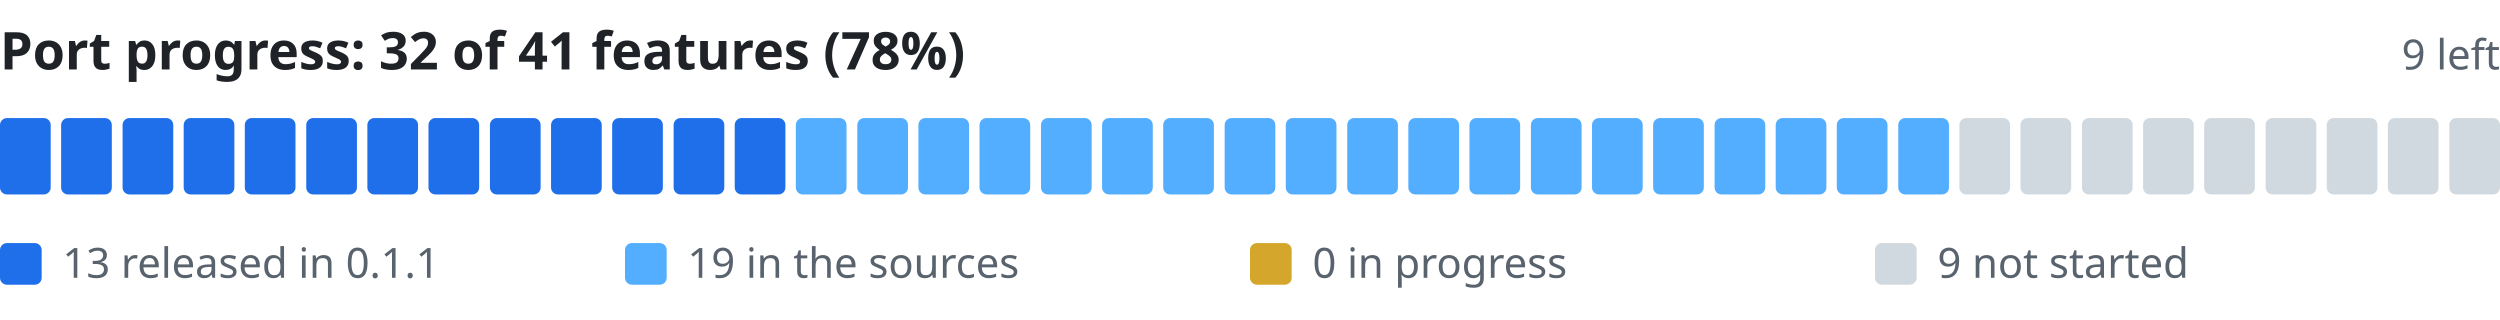
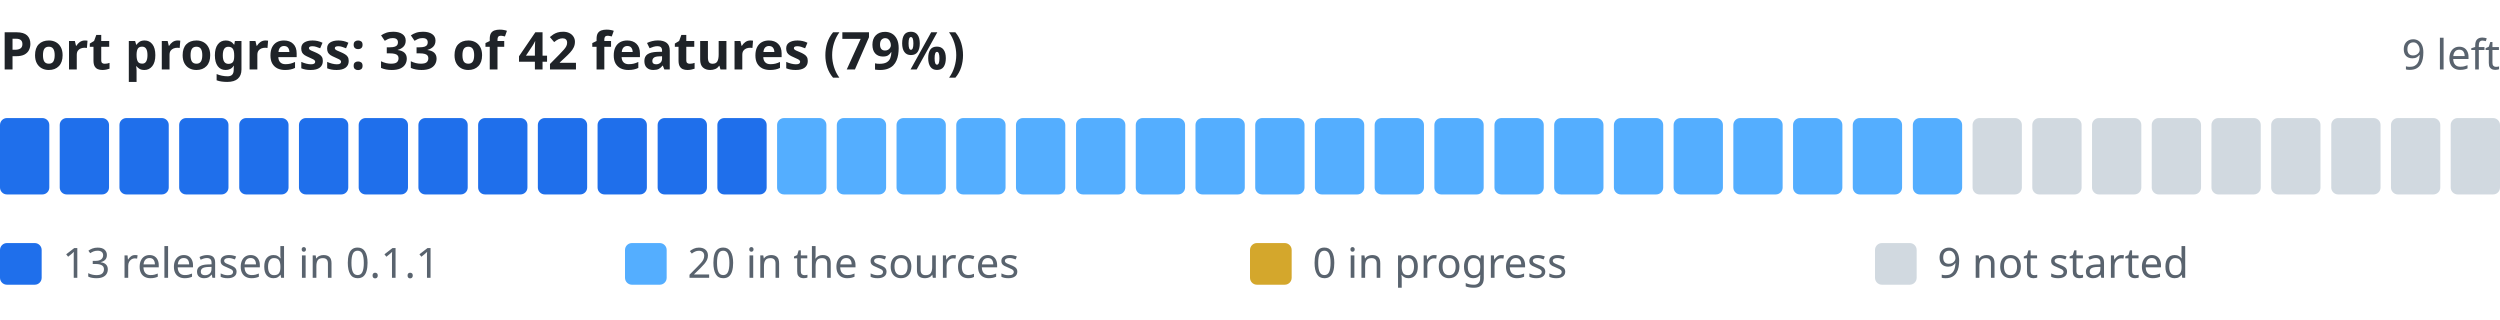
- <svg xmlns="http://www.w3.org/2000/svg" width="720" height="92" viewBox="0 0 720 92" role="img" aria-label="32 of 41 features done, 9 left">
+ <svg xmlns="http://www.w3.org/2000/svg" width="720" height="92" viewBox="0 0 720 92" role="img" aria-label="33 of 42 features done, 9 left">
  <style>
text { font-family: -apple-system, "Segoe UI", "Noto Sans", Helvetica, Arial, sans-serif; fill: #1f2328; }
.title { font-size: 15px; font-weight: 600; }
.small { font-size: 12px; fill: #59636e; }
.released { fill: #1f6feb; }
.sources { fill: #54aeff; }
.doing { fill: #d4a72c; }
.left { fill: #d1d9e0; }
@media (prefers-color-scheme: dark) {
  text { fill: #f0f6fc; }
  .small { fill: #9198a1; }
  .released { fill: #4493f8; }
  .sources { fill: #1f4f8f; }
  .doing { fill: #bb8009; }
  .left { fill: #3d444d; }
}
</style>
-   <text class="title" x="0" y="20">Port progress: 32 of 41 features (78%)</text>
+   <text class="title" x="0" y="20">Port progress: 33 of 42 features (79%)</text>
  <text class="small" x="720" y="20" text-anchor="end">9 left</text>
-   <rect class="released" x="0.0" y="34" width="14.6" height="22" rx="2" />
-   <rect class="released" x="17.6" y="34" width="14.6" height="22" rx="2" />
-   <rect class="released" x="35.3" y="34" width="14.6" height="22" rx="2" />
-   <rect class="released" x="52.9" y="34" width="14.6" height="22" rx="2" />
-   <rect class="released" x="70.5" y="34" width="14.6" height="22" rx="2" />
-   <rect class="released" x="88.2" y="34" width="14.6" height="22" rx="2" />
-   <rect class="released" x="105.8" y="34" width="14.6" height="22" rx="2" />
-   <rect class="released" x="123.4" y="34" width="14.6" height="22" rx="2" />
-   <rect class="released" x="141.1" y="34" width="14.6" height="22" rx="2" />
-   <rect class="released" x="158.7" y="34" width="14.6" height="22" rx="2" />
-   <rect class="released" x="176.3" y="34" width="14.6" height="22" rx="2" />
-   <rect class="released" x="194.0" y="34" width="14.6" height="22" rx="2" />
-   <rect class="released" x="211.6" y="34" width="14.6" height="22" rx="2" />
-   <rect class="sources" x="229.2" y="34" width="14.6" height="22" rx="2" />
-   <rect class="sources" x="246.9" y="34" width="14.6" height="22" rx="2" />
-   <rect class="sources" x="264.5" y="34" width="14.6" height="22" rx="2" />
-   <rect class="sources" x="282.1" y="34" width="14.6" height="22" rx="2" />
-   <rect class="sources" x="299.8" y="34" width="14.6" height="22" rx="2" />
-   <rect class="sources" x="317.4" y="34" width="14.6" height="22" rx="2" />
-   <rect class="sources" x="335.0" y="34" width="14.6" height="22" rx="2" />
-   <rect class="sources" x="352.7" y="34" width="14.6" height="22" rx="2" />
-   <rect class="sources" x="370.3" y="34" width="14.6" height="22" rx="2" />
-   <rect class="sources" x="388.0" y="34" width="14.6" height="22" rx="2" />
-   <rect class="sources" x="405.6" y="34" width="14.6" height="22" rx="2" />
-   <rect class="sources" x="423.2" y="34" width="14.6" height="22" rx="2" />
-   <rect class="sources" x="440.9" y="34" width="14.6" height="22" rx="2" />
-   <rect class="sources" x="458.5" y="34" width="14.6" height="22" rx="2" />
-   <rect class="sources" x="476.1" y="34" width="14.6" height="22" rx="2" />
-   <rect class="sources" x="493.8" y="34" width="14.6" height="22" rx="2" />
-   <rect class="sources" x="511.4" y="34" width="14.6" height="22" rx="2" />
-   <rect class="sources" x="529.0" y="34" width="14.6" height="22" rx="2" />
-   <rect class="sources" x="546.7" y="34" width="14.6" height="22" rx="2" />
-   <rect class="left" x="564.3" y="34" width="14.6" height="22" rx="2" />
-   <rect class="left" x="581.9" y="34" width="14.6" height="22" rx="2" />
-   <rect class="left" x="599.6" y="34" width="14.6" height="22" rx="2" />
-   <rect class="left" x="617.2" y="34" width="14.6" height="22" rx="2" />
-   <rect class="left" x="634.8" y="34" width="14.6" height="22" rx="2" />
-   <rect class="left" x="652.5" y="34" width="14.6" height="22" rx="2" />
-   <rect class="left" x="670.1" y="34" width="14.6" height="22" rx="2" />
-   <rect class="left" x="687.7" y="34" width="14.6" height="22" rx="2" />
-   <rect class="left" x="705.4" y="34" width="14.6" height="22" rx="2" />
+   <rect class="released" x="0.0" y="34" width="14.2" height="22" rx="2" />
+   <rect class="released" x="17.2" y="34" width="14.2" height="22" rx="2" />
+   <rect class="released" x="34.4" y="34" width="14.2" height="22" rx="2" />
+   <rect class="released" x="51.6" y="34" width="14.2" height="22" rx="2" />
+   <rect class="released" x="68.9" y="34" width="14.2" height="22" rx="2" />
+   <rect class="released" x="86.1" y="34" width="14.2" height="22" rx="2" />
+   <rect class="released" x="103.3" y="34" width="14.2" height="22" rx="2" />
+   <rect class="released" x="120.5" y="34" width="14.2" height="22" rx="2" />
+   <rect class="released" x="137.7" y="34" width="14.2" height="22" rx="2" />
+   <rect class="released" x="154.9" y="34" width="14.2" height="22" rx="2" />
+   <rect class="released" x="172.1" y="34" width="14.2" height="22" rx="2" />
+   <rect class="released" x="189.4" y="34" width="14.2" height="22" rx="2" />
+   <rect class="released" x="206.6" y="34" width="14.2" height="22" rx="2" />
+   <rect class="sources" x="223.8" y="34" width="14.2" height="22" rx="2" />
+   <rect class="sources" x="241.0" y="34" width="14.2" height="22" rx="2" />
+   <rect class="sources" x="258.2" y="34" width="14.2" height="22" rx="2" />
+   <rect class="sources" x="275.4" y="34" width="14.2" height="22" rx="2" />
+   <rect class="sources" x="292.6" y="34" width="14.2" height="22" rx="2" />
+   <rect class="sources" x="309.9" y="34" width="14.2" height="22" rx="2" />
+   <rect class="sources" x="327.1" y="34" width="14.2" height="22" rx="2" />
+   <rect class="sources" x="344.3" y="34" width="14.2" height="22" rx="2" />
+   <rect class="sources" x="361.5" y="34" width="14.2" height="22" rx="2" />
+   <rect class="sources" x="378.7" y="34" width="14.2" height="22" rx="2" />
+   <rect class="sources" x="395.9" y="34" width="14.2" height="22" rx="2" />
+   <rect class="sources" x="413.1" y="34" width="14.2" height="22" rx="2" />
+   <rect class="sources" x="430.4" y="34" width="14.2" height="22" rx="2" />
+   <rect class="sources" x="447.6" y="34" width="14.2" height="22" rx="2" />
+   <rect class="sources" x="464.8" y="34" width="14.2" height="22" rx="2" />
+   <rect class="sources" x="482.0" y="34" width="14.2" height="22" rx="2" />
+   <rect class="sources" x="499.2" y="34" width="14.2" height="22" rx="2" />
+   <rect class="sources" x="516.4" y="34" width="14.2" height="22" rx="2" />
+   <rect class="sources" x="533.6" y="34" width="14.2" height="22" rx="2" />
+   <rect class="sources" x="550.9" y="34" width="14.2" height="22" rx="2" />
+   <rect class="left" x="568.1" y="34" width="14.2" height="22" rx="2" />
+   <rect class="left" x="585.3" y="34" width="14.2" height="22" rx="2" />
+   <rect class="left" x="602.5" y="34" width="14.2" height="22" rx="2" />
+   <rect class="left" x="619.7" y="34" width="14.2" height="22" rx="2" />
+   <rect class="left" x="636.9" y="34" width="14.2" height="22" rx="2" />
+   <rect class="left" x="654.1" y="34" width="14.2" height="22" rx="2" />
+   <rect class="left" x="671.4" y="34" width="14.2" height="22" rx="2" />
+   <rect class="left" x="688.6" y="34" width="14.2" height="22" rx="2" />
+   <rect class="left" x="705.8" y="34" width="14.2" height="22" rx="2" />
  <rect class="released" x="0" y="70" width="12" height="12" rx="2" />
  <text class="small" x="18" y="80">13 released in 0.1.1</text>
  <rect class="sources" x="180" y="70" width="12" height="12" rx="2" />
-   <text class="small" x="198" y="80">19 in the sources</text>
+   <text class="small" x="198" y="80">20 in the sources</text>
  <rect class="doing" x="360" y="70" width="12" height="12" rx="2" />
  <text class="small" x="378" y="80">0 in progress</text>
  <rect class="left" x="540" y="70" width="12" height="12" rx="2" />
  <text class="small" x="558" y="80">9 not started</text>
</svg>
